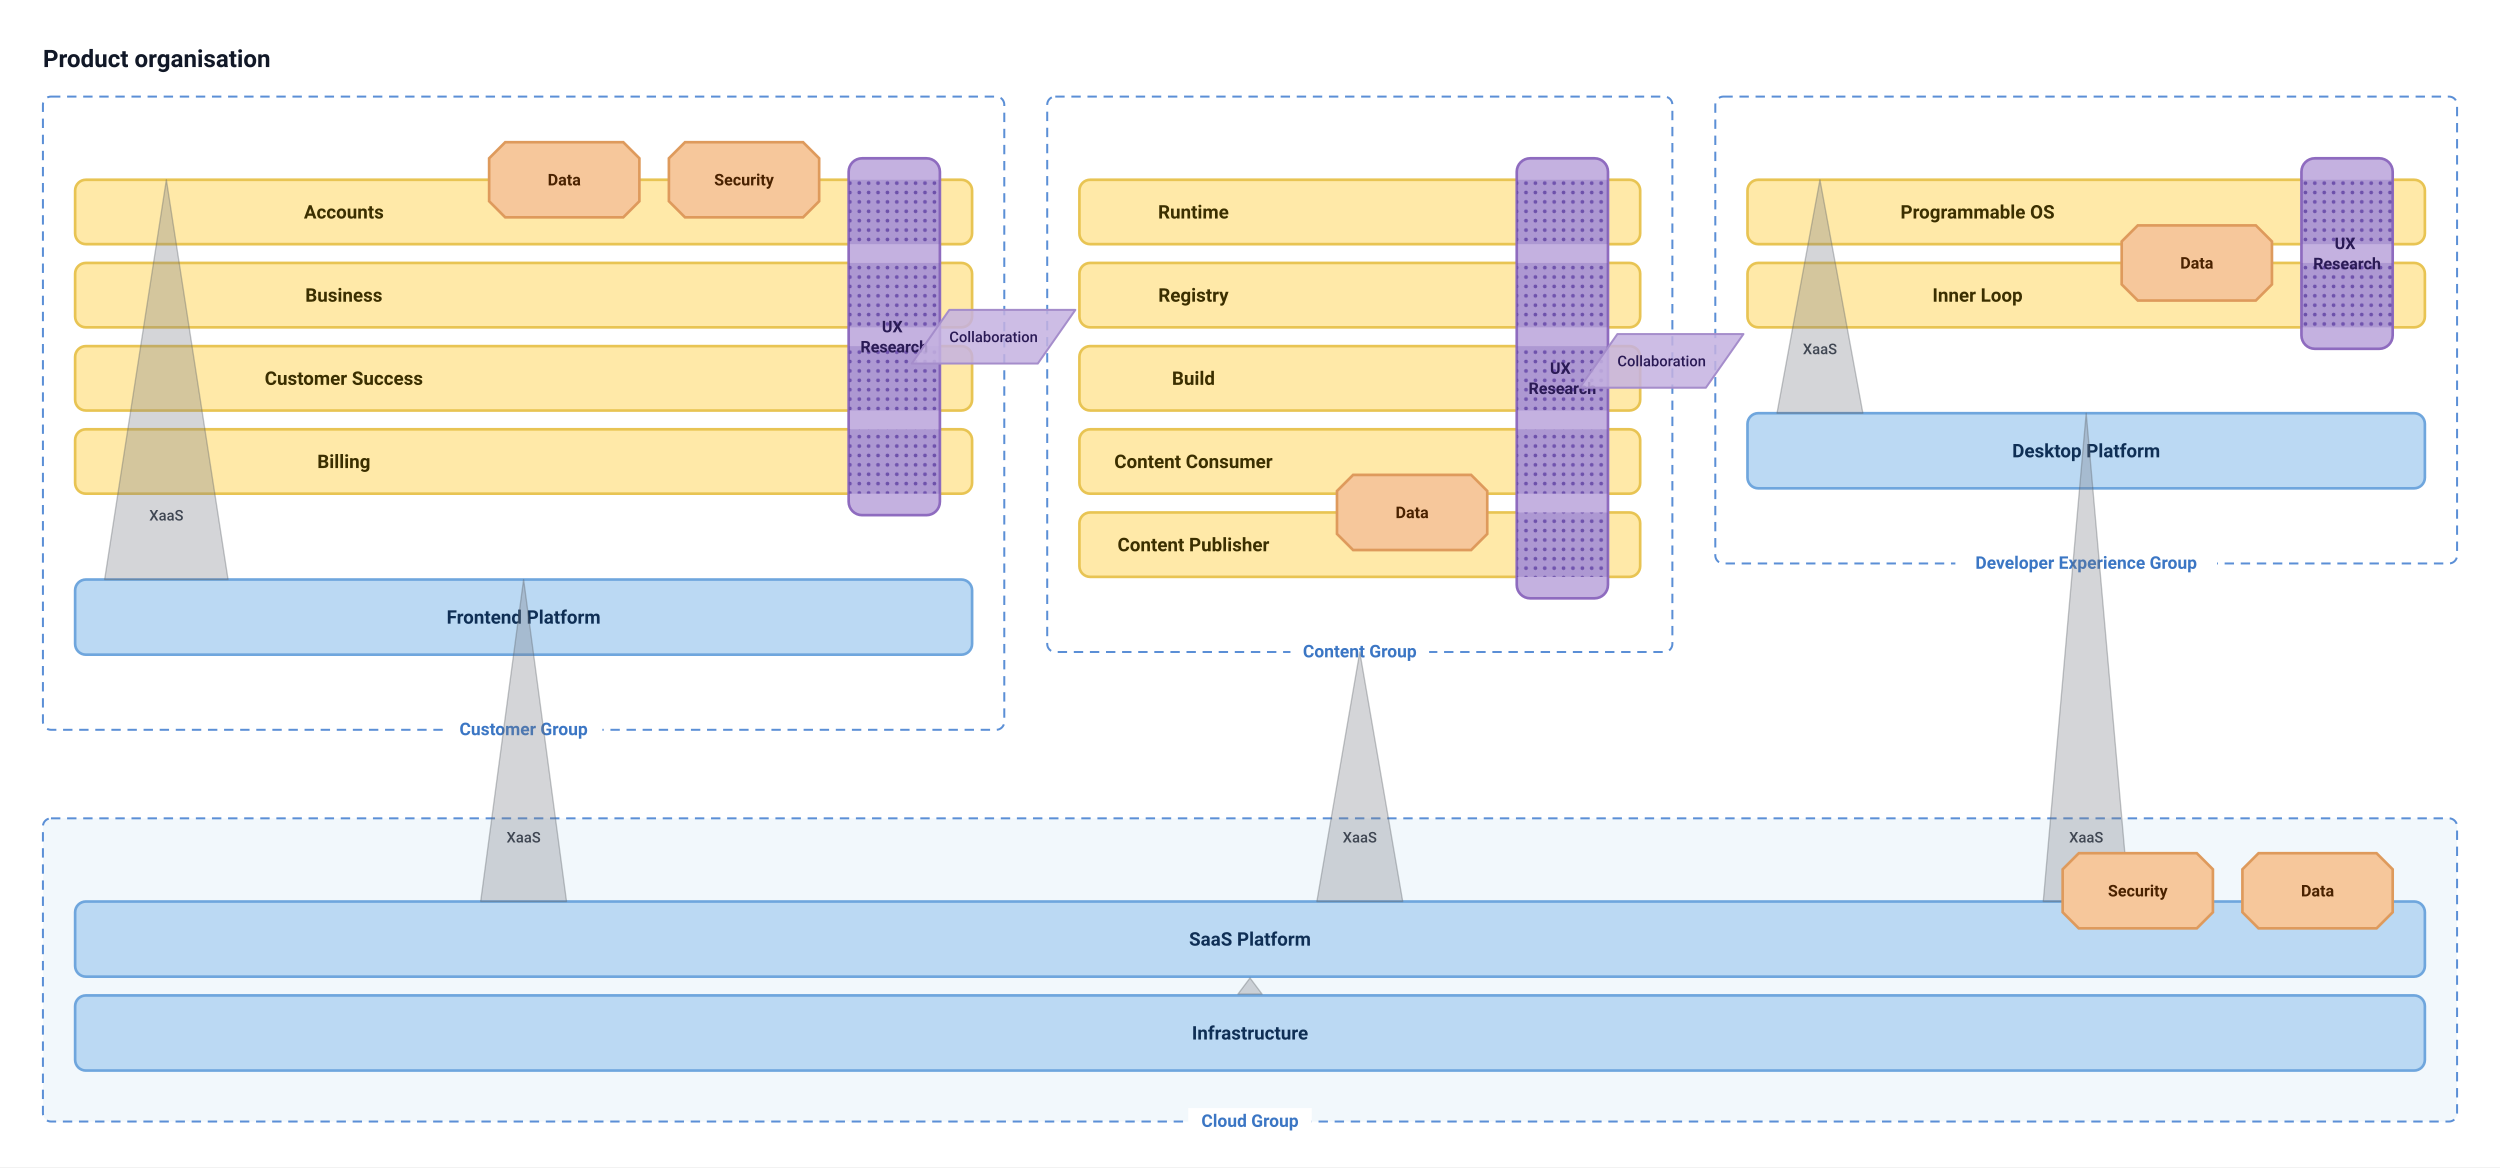
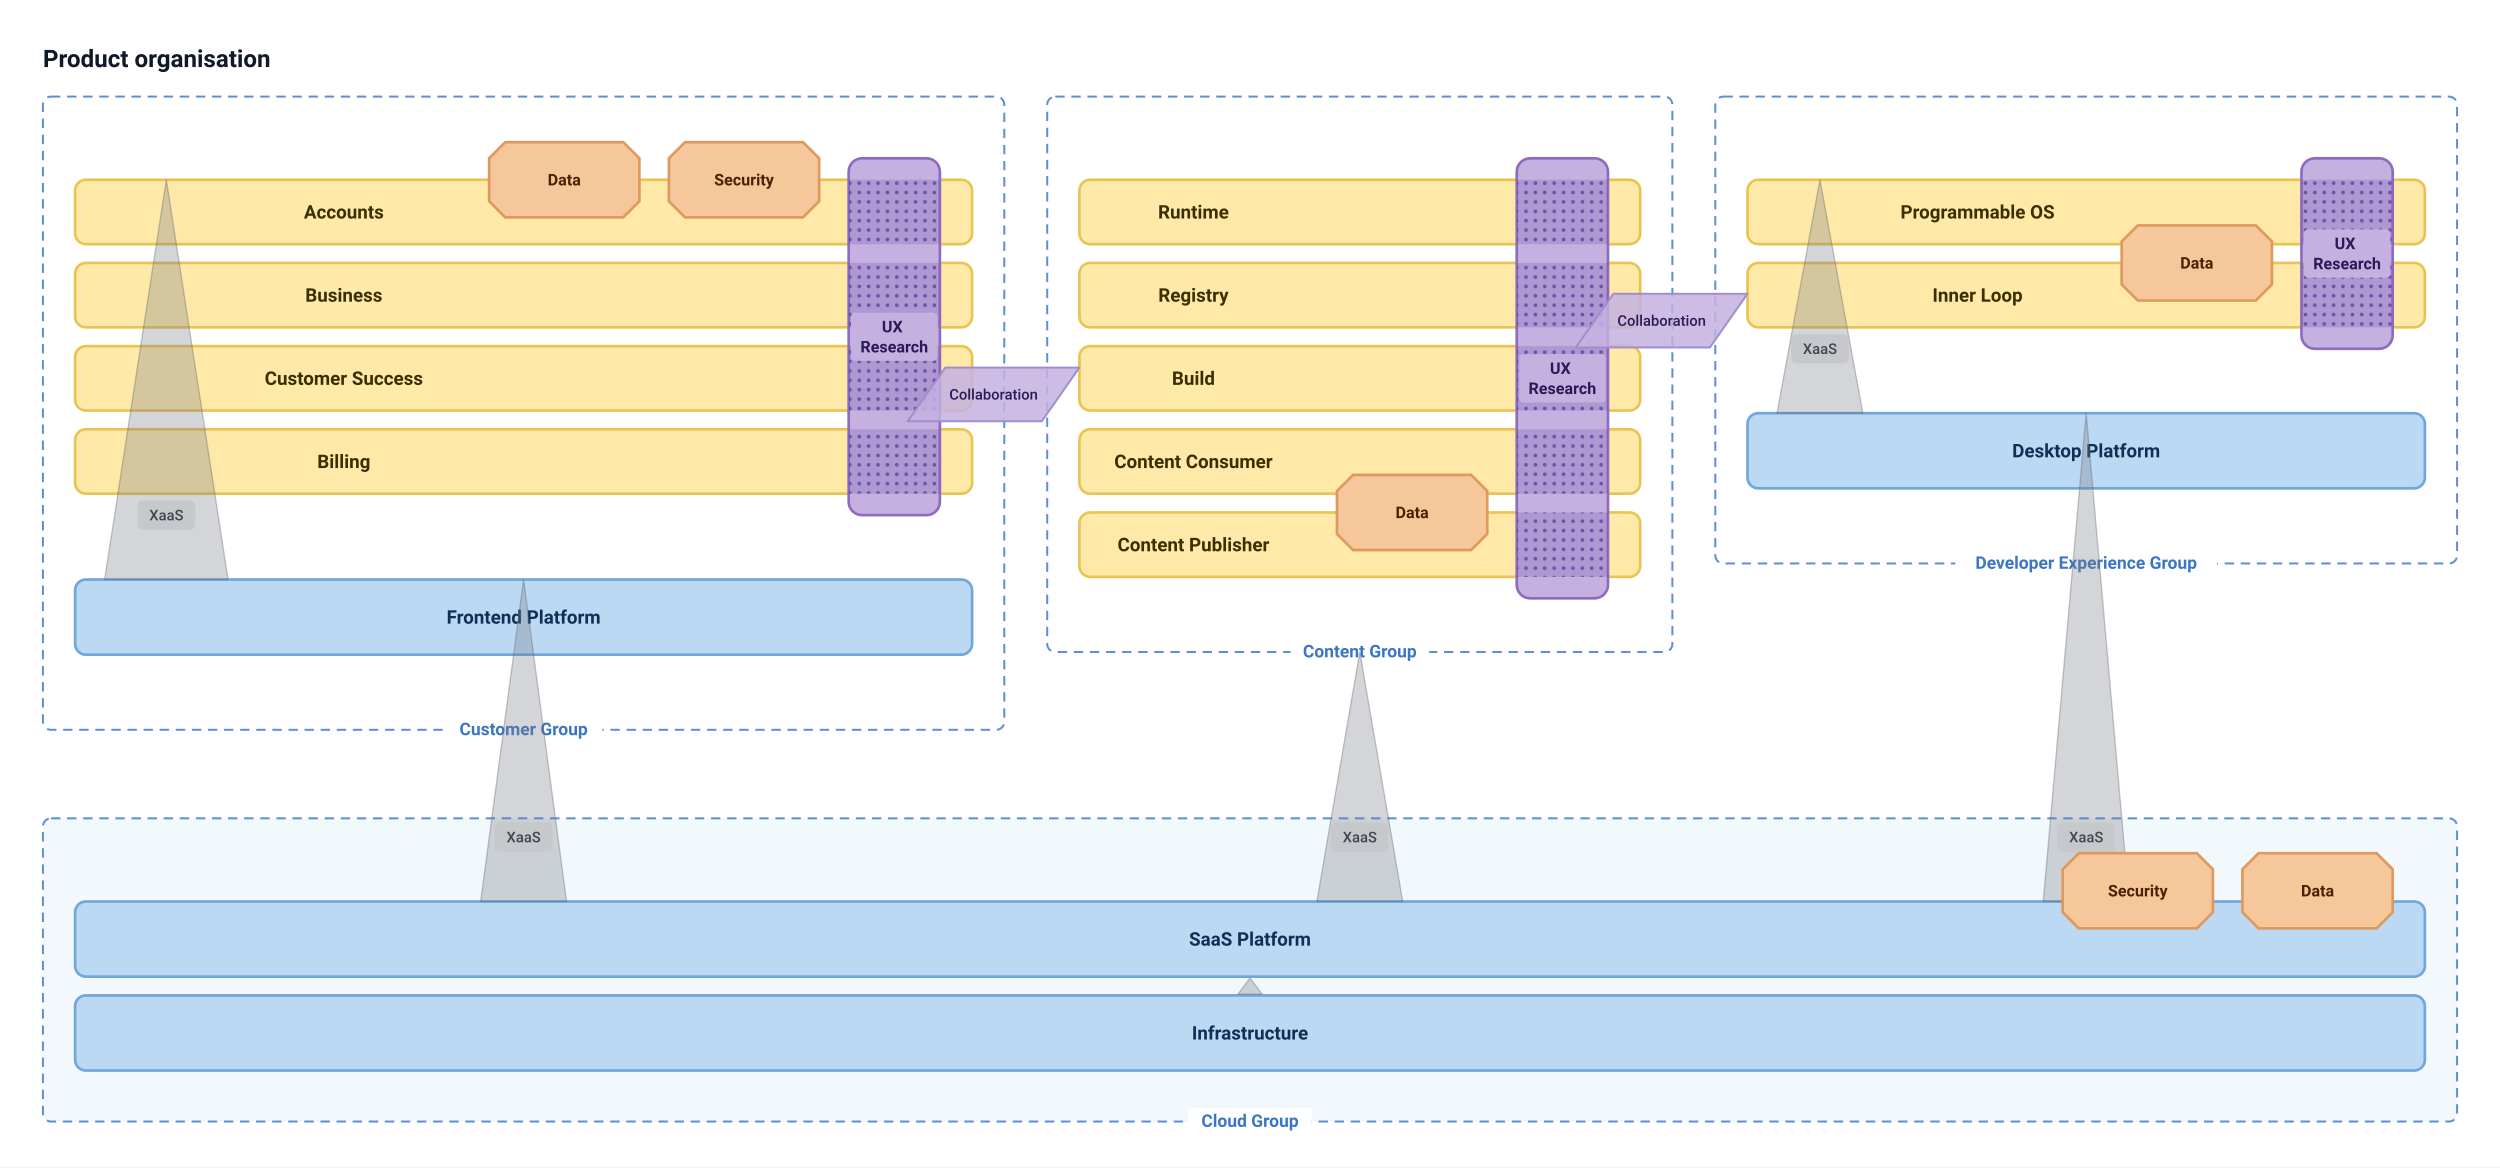
<svg xmlns="http://www.w3.org/2000/svg" width="1863.52" height="870" viewBox="0 0 1863.52 870" font-family="system-ui, -apple-system, &quot;Segoe UI&quot;, Roboto, Helvetica, Arial, sans-serif" role="img" aria-label="Product organisation" data-teamtopo="0.1.0">
  <defs>
    <pattern id="tt-dots" patternUnits="userSpaceOnUse" width="7" height="7">
      <rect width="7" height="7" fill="rgba(107,79,168,0.25)" />
      <circle cx="3.5" cy="3.5" r="1.4" fill="#6B4FA8" />
    </pattern>
  </defs>
  <rect width="1863.52" height="870" fill="#ffffff" class="tt-bg" />
  <text x="32" y="50" font-size="18" font-weight="700" fill="#111827">Product organisation</text>
  <g class="tt-frames">
    <g class="tt-frame tt-group" data-id="customer">
      <rect x="32" y="72" width="716.6" height="472" rx="6" fill="none" stroke="#5B8FD6" stroke-width="1.5" stroke-dasharray="7 5" />
      <rect x="331.6" y="534" width="117.4" height="20" fill="#ffffff" />
      <text x="390.3" y="548" text-anchor="middle" font-size="13" font-weight="600" fill="#3b76c4">Customer Group</text>
    </g>
    <g class="tt-frame tt-group" data-id="content">
      <rect x="780.6" y="72" width="466" height="414" rx="6" fill="none" stroke="#5B8FD6" stroke-width="1.5" stroke-dasharray="7 5" />
      <rect x="961.92" y="476" width="103.36" height="20" fill="#ffffff" />
      <text x="1013.6" y="490" text-anchor="middle" font-size="13" font-weight="600" fill="#3b76c4">Content Group</text>
    </g>
    <g class="tt-frame tt-group" data-id="devexp">
      <rect x="1278.6" y="72" width="552.92" height="348" rx="6" fill="none" stroke="#5B8FD6" stroke-width="1.5" stroke-dasharray="7 5" />
      <rect x="1457.555" y="410" width="195.01" height="20" fill="#ffffff" />
      <text x="1555.06" y="424" text-anchor="middle" font-size="13" font-weight="600" fill="#3b76c4">Developer Experience Group</text>
    </g>
    <g class="tt-frame tt-platform" data-id="cloud">
      <rect x="32" y="610" width="1799.52" height="226" rx="6" fill="rgba(187,217,243,0.18)" stroke="#5B8FD6" stroke-width="1.5" stroke-dasharray="7 5" />
      <rect x="885.735" y="826" width="92.05" height="20" fill="#ffffff" />
      <text x="931.76" y="840" text-anchor="middle" font-size="13" font-weight="600" fill="#3b76c4">Cloud Group</text>
    </g>
  </g>
  <g class="tt-lanes">
    <g class="tt-node tt-platform" data-id="frontend">
      <rect x="56" y="432" width="668.6" height="56" rx="8" fill="#BBD9F3" stroke="#6FA6DD" stroke-width="2" />
      <text x="390.3" y="464.9" text-anchor="middle" font-size="14" fill="#0f2f55" font-weight="600">
        <tspan x="390.3" dy="0">Frontend Platform</tspan>
      </text>
    </g>
    <g class="tt-node tt-platform" data-id="desktop">
      <rect x="1302.6" y="308" width="504.92" height="56" rx="8" fill="#BBD9F3" stroke="#6FA6DD" stroke-width="2" />
      <text x="1555.06" y="340.9" text-anchor="middle" font-size="14" fill="#0f2f55" font-weight="600">
        <tspan x="1555.06" dy="0">Desktop Platform</tspan>
      </text>
    </g>
    <g class="tt-node tt-platform" data-id="saas">
      <rect x="56" y="672" width="1751.52" height="56" rx="8" fill="#BBD9F3" stroke="#6FA6DD" stroke-width="2" />
      <text x="931.76" y="704.9" text-anchor="middle" font-size="14" fill="#0f2f55" font-weight="600">
        <tspan x="931.76" dy="0">SaaS Platform</tspan>
      </text>
    </g>
    <g class="tt-node tt-platform" data-id="infra">
      <rect x="56" y="742" width="1751.52" height="56" rx="8" fill="#BBD9F3" stroke="#6FA6DD" stroke-width="2" />
      <text x="931.76" y="774.9" text-anchor="middle" font-size="14" fill="#0f2f55" font-weight="600">
        <tspan x="931.76" dy="0">Infrastructure</tspan>
      </text>
    </g>
    <g class="tt-node tt-stream" data-id="accounts">
      <rect x="56" y="134" width="668.6" height="48" rx="8" fill="#FFE9A8" stroke="#E8C453" stroke-width="2" />
      <text x="256.3" y="162.9" text-anchor="middle" font-size="14" fill="#3b2f00" font-weight="600">
        <tspan x="256.3" dy="0">Accounts</tspan>
      </text>
    </g>
    <g class="tt-node tt-stream" data-id="business">
      <rect x="56" y="196" width="668.6" height="48" rx="8" fill="#FFE9A8" stroke="#E8C453" stroke-width="2" />
      <text x="256.3" y="224.9" text-anchor="middle" font-size="14" fill="#3b2f00" font-weight="600">
        <tspan x="256.3" dy="0">Business</tspan>
      </text>
    </g>
    <g class="tt-node tt-stream" data-id="success">
      <rect x="56" y="258" width="668.6" height="48" rx="8" fill="#FFE9A8" stroke="#E8C453" stroke-width="2" />
      <text x="256.3" y="286.9" text-anchor="middle" font-size="14" fill="#3b2f00" font-weight="600">
        <tspan x="256.3" dy="0">Customer Success</tspan>
      </text>
    </g>
    <g class="tt-node tt-stream" data-id="billing">
      <rect x="56" y="320" width="668.6" height="48" rx="8" fill="#FFE9A8" stroke="#E8C453" stroke-width="2" />
      <text x="256.3" y="348.9" text-anchor="middle" font-size="14" fill="#3b2f00" font-weight="600">
        <tspan x="256.3" dy="0">Billing</tspan>
      </text>
    </g>
    <g class="tt-node tt-stream" data-id="runtime">
      <rect x="804.6" y="134" width="418" height="48" rx="8" fill="#FFE9A8" stroke="#E8C453" stroke-width="2" />
      <text x="889.6" y="162.9" text-anchor="middle" font-size="14" fill="#3b2f00" font-weight="600">
        <tspan x="889.6" dy="0">Runtime</tspan>
      </text>
    </g>
    <g class="tt-node tt-stream" data-id="registry">
      <rect x="804.6" y="196" width="418" height="48" rx="8" fill="#FFE9A8" stroke="#E8C453" stroke-width="2" />
      <text x="889.6" y="224.9" text-anchor="middle" font-size="14" fill="#3b2f00" font-weight="600">
        <tspan x="889.6" dy="0">Registry</tspan>
      </text>
    </g>
    <g class="tt-node tt-stream" data-id="build">
      <rect x="804.6" y="258" width="418" height="48" rx="8" fill="#FFE9A8" stroke="#E8C453" stroke-width="2" />
      <text x="889.6" y="286.9" text-anchor="middle" font-size="14" fill="#3b2f00" font-weight="600">
        <tspan x="889.6" dy="0">Build</tspan>
      </text>
    </g>
    <g class="tt-node tt-stream" data-id="consumer">
      <rect x="804.6" y="320" width="418" height="48" rx="8" fill="#FFE9A8" stroke="#E8C453" stroke-width="2" />
      <text x="889.6" y="348.9" text-anchor="middle" font-size="14" fill="#3b2f00" font-weight="600">
        <tspan x="889.6" dy="0">Content Consumer</tspan>
      </text>
    </g>
    <g class="tt-node tt-stream" data-id="publisher">
      <rect x="804.6" y="382" width="418" height="48" rx="8" fill="#FFE9A8" stroke="#E8C453" stroke-width="2" />
      <text x="889.6" y="410.9" text-anchor="middle" font-size="14" fill="#3b2f00" font-weight="600">
        <tspan x="889.6" dy="0">Content Publisher</tspan>
      </text>
    </g>
    <g class="tt-node tt-stream" data-id="pos">
      <rect x="1302.6" y="134" width="504.92" height="48" rx="8" fill="#FFE9A8" stroke="#E8C453" stroke-width="2" />
      <text x="1474.06" y="162.9" text-anchor="middle" font-size="14" fill="#3b2f00" font-weight="600">
        <tspan x="1474.06" dy="0">Programmable OS</tspan>
      </text>
    </g>
    <g class="tt-node tt-stream" data-id="inner">
      <rect x="1302.6" y="196" width="504.92" height="48" rx="8" fill="#FFE9A8" stroke="#E8C453" stroke-width="2" />
      <text x="1474.06" y="224.9" text-anchor="middle" font-size="14" fill="#3b2f00" font-weight="600">
        <tspan x="1474.06" dy="0">Inner Loop</tspan>
      </text>
    </g>
  </g>
  <g class="tt-xaas">
    <g class="tt-edge tt-xaas">
      <polygon points="170,432 78,432 124,134" fill="rgba(120,124,132,0.32)" stroke="rgba(90,94,102,0.35)" stroke-width="1" stroke-linejoin="round" />
-       <text x="124" y="388" text-anchor="middle" font-size="11" font-weight="500" fill="#3f4652" stroke="none" stroke-width="3" paint-order="stroke" stroke-linejoin="round">XaaS</text>
+       <g class="tt-edge-label">
+         <rect x="102.47" y="373.125" width="43.06" height="21.75" rx="4" fill="#c6c8cb" />
+         <text x="124" y="387.85" text-anchor="middle" font-size="11" font-weight="500" fill="#3f4652">
+           <tspan x="124" dy="0">XaaS</tspan>
+         </text>
+       </g>
    </g>
    <g class="tt-edge tt-xaas">
      <polygon points="1388.6,308 1324.6,308 1356.6,134" fill="rgba(120,124,132,0.32)" stroke="rgba(90,94,102,0.35)" stroke-width="1" stroke-linejoin="round" />
-       <text x="1356.6" y="264" text-anchor="middle" font-size="11" font-weight="500" fill="#3f4652" stroke="none" stroke-width="3" paint-order="stroke" stroke-linejoin="round">XaaS</text>
+       <g class="tt-edge-label">
+         <rect x="1335.07" y="249.125" width="43.06" height="21.75" rx="4" fill="#c6c8cb" />
+         <text x="1356.6" y="263.85" text-anchor="middle" font-size="11" font-weight="500" fill="#3f4652">
+           <tspan x="1356.6" dy="0">XaaS</tspan>
+         </text>
+       </g>
    </g>
    <g class="tt-edge tt-xaas">
      <polygon points="922.76,741 940.76,741 931.76,729" fill="rgba(120,124,132,0.32)" stroke="rgba(90,94,102,0.35)" stroke-width="1" stroke-linejoin="round" />
    </g>
    <g class="tt-edge tt-xaas">
      <polygon points="422.3,672 358.3,672 390.3,432" fill="rgba(120,124,132,0.32)" stroke="rgba(90,94,102,0.35)" stroke-width="1" stroke-linejoin="round" />
-       <text x="390.3" y="628" text-anchor="middle" font-size="11" font-weight="500" fill="#3f4652" stroke="none" stroke-width="3" paint-order="stroke" stroke-linejoin="round">XaaS</text>
+       <g class="tt-edge-label">
+         <rect x="368.77" y="613.125" width="43.06" height="21.75" rx="4" fill="#c6c8cb" />
+         <text x="390.3" y="627.85" text-anchor="middle" font-size="11" font-weight="500" fill="#3f4652">
+           <tspan x="390.3" dy="0">XaaS</tspan>
+         </text>
+       </g>
    </g>
    <g class="tt-edge tt-xaas">
      <polygon points="1587.06,672 1523.06,672 1555.06,308" fill="rgba(120,124,132,0.32)" stroke="rgba(90,94,102,0.35)" stroke-width="1" stroke-linejoin="round" />
-       <text x="1555.06" y="628" text-anchor="middle" font-size="11" font-weight="500" fill="#3f4652" stroke="none" stroke-width="3" paint-order="stroke" stroke-linejoin="round">XaaS</text>
+       <g class="tt-edge-label">
+         <rect x="1533.53" y="613.125" width="43.06" height="21.75" rx="4" fill="#c6c8cb" />
+         <text x="1555.06" y="627.85" text-anchor="middle" font-size="11" font-weight="500" fill="#3f4652">
+           <tspan x="1555.06" dy="0">XaaS</tspan>
+         </text>
+       </g>
    </g>
    <g class="tt-edge tt-xaas">
      <polygon points="1045.6,672 981.6,672 1013.6,486" fill="rgba(120,124,132,0.32)" stroke="rgba(90,94,102,0.35)" stroke-width="1" stroke-linejoin="round" />
-       <text x="1013.6" y="628" text-anchor="middle" font-size="11" font-weight="500" fill="#3f4652" stroke="none" stroke-width="3" paint-order="stroke" stroke-linejoin="round">XaaS</text>
+       <g class="tt-edge-label">
+         <rect x="992.07" y="613.125" width="43.06" height="21.75" rx="4" fill="#c6c8cb" />
+         <text x="1013.6" y="627.85" text-anchor="middle" font-size="11" font-weight="500" fill="#3f4652">
+           <tspan x="1013.6" dy="0">XaaS</tspan>
+         </text>
+       </g>
    </g>
  </g>
  <g class="tt-overlays">
    <g class="tt-node tt-subsystem" data-id="data1">
      <path d="M376.6,106 H464.6 L476.6,118 V150 L464.6,162 H376.6 L364.6,150 V118 Z" fill="#F6C79B" stroke="#DE9A5C" stroke-width="2" />
      <text x="420.6" y="138.2" text-anchor="middle" font-size="12" fill="#4a2200" font-weight="600">
        <tspan x="420.6" dy="0">Data</tspan>
      </text>
    </g>
    <g class="tt-node tt-subsystem" data-id="sec1">
      <path d="M510.6,106 H598.6 L610.6,118 V150 L598.6,162 H510.6 L498.6,150 V118 Z" fill="#F6C79B" stroke="#DE9A5C" stroke-width="2" />
      <text x="554.6" y="138.2" text-anchor="middle" font-size="12" fill="#4a2200" font-weight="600">
        <tspan x="554.6" dy="0">Security</tspan>
      </text>
    </g>
    <g class="tt-node tt-subsystem" data-id="data2">
      <path d="M1008.6,354 H1096.6 L1108.6,366 V398 L1096.6,410 H1008.6 L996.6,398 V366 Z" fill="#F6C79B" stroke="#DE9A5C" stroke-width="2" />
      <text x="1052.6" y="386.2" text-anchor="middle" font-size="12" fill="#4a2200" font-weight="600">
        <tspan x="1052.6" dy="0">Data</tspan>
      </text>
    </g>
    <g class="tt-node tt-subsystem" data-id="data3">
      <path d="M1593.52,168 H1681.52 L1693.52,180 V212 L1681.52,224 H1593.52 L1581.52,212 V180 Z" fill="#F6C79B" stroke="#DE9A5C" stroke-width="2" />
      <text x="1637.52" y="200.2" text-anchor="middle" font-size="12" fill="#4a2200" font-weight="600">
        <tspan x="1637.52" dy="0">Data</tspan>
      </text>
    </g>
    <g class="tt-node tt-subsystem" data-id="sec2">
      <path d="M1549.52,636 H1637.52 L1649.52,648 V680 L1637.52,692 H1549.52 L1537.52,680 V648 Z" fill="#F6C79B" stroke="#DE9A5C" stroke-width="2" />
      <text x="1593.52" y="668.2" text-anchor="middle" font-size="12" fill="#4a2200" font-weight="600">
        <tspan x="1593.52" dy="0">Security</tspan>
      </text>
    </g>
    <g class="tt-node tt-subsystem" data-id="data4">
      <path d="M1683.52,636 H1771.52 L1783.52,648 V680 L1771.52,692 H1683.52 L1671.52,680 V648 Z" fill="#F6C79B" stroke="#DE9A5C" stroke-width="2" />
      <text x="1727.52" y="668.2" text-anchor="middle" font-size="12" fill="#4a2200" font-weight="600">
        <tspan x="1727.52" dy="0">Data</tspan>
      </text>
    </g>
    <g class="tt-node tt-enabling" data-id="ux1">
      <rect x="632.6" y="118" width="68" height="266" rx="10" fill="#C4B1E0" stroke="#8E6BBF" stroke-width="2" />
    </g>
    <g class="tt-node tt-enabling" data-id="ux2">
      <rect x="1130.6" y="118" width="68" height="328" rx="10" fill="#C4B1E0" stroke="#8E6BBF" stroke-width="2" />
    </g>
    <g class="tt-node tt-enabling" data-id="ux3">
      <rect x="1715.52" y="118" width="68" height="142" rx="10" fill="#C4B1E0" stroke="#8E6BBF" stroke-width="2" />
    </g>
  </g>
  <g class="tt-facilitating">
    <g class="tt-edge tt-facilitating">
      <rect x="632.6" y="134" width="68" height="48" fill="url(#tt-dots)" />
    </g>
    <g class="tt-edge tt-facilitating">
      <rect x="632.6" y="196" width="68" height="48" fill="url(#tt-dots)" />
    </g>
    <g class="tt-edge tt-facilitating">
      <rect x="632.6" y="258" width="68" height="48" fill="url(#tt-dots)" />
    </g>
    <g class="tt-edge tt-facilitating">
      <rect x="632.6" y="320" width="68" height="48" fill="url(#tt-dots)" />
    </g>
    <g class="tt-edge tt-facilitating">
      <rect x="1130.6" y="134" width="68" height="48" fill="url(#tt-dots)" />
    </g>
    <g class="tt-edge tt-facilitating">
      <rect x="1130.6" y="196" width="68" height="48" fill="url(#tt-dots)" />
    </g>
    <g class="tt-edge tt-facilitating">
      <rect x="1130.6" y="258" width="68" height="48" fill="url(#tt-dots)" />
    </g>
    <g class="tt-edge tt-facilitating">
      <rect x="1130.6" y="320" width="68" height="48" fill="url(#tt-dots)" />
    </g>
    <g class="tt-edge tt-facilitating">
      <rect x="1130.6" y="382" width="68" height="48" fill="url(#tt-dots)" />
    </g>
    <g class="tt-edge tt-facilitating">
      <rect x="1715.52" y="134" width="68" height="48" fill="url(#tt-dots)" />
    </g>
    <g class="tt-edge tt-facilitating">
      <rect x="1715.52" y="196" width="68" height="48" fill="url(#tt-dots)" />
    </g>
  </g>
  <g class="tt-overlay-labels">
    <g class="tt-node tt-enabling" data-id="ux1">
+       <rect x="634.42" y="233" width="64.36" height="36" rx="3" fill="#C4B1E0" />
      <text x="666.6" y="247.7" text-anchor="middle" font-size="12" fill="#2a1a55" font-weight="600">
        <tspan x="666.6" dy="0">UX</tspan>
        <tspan x="666.6" dy="15">Research</tspan>
      </text>
    </g>
    <g class="tt-node tt-enabling" data-id="ux2">
+       <rect x="1132.42" y="264" width="64.36" height="36" rx="3" fill="#C4B1E0" />
      <text x="1164.6" y="278.7" text-anchor="middle" font-size="12" fill="#2a1a55" font-weight="600">
        <tspan x="1164.6" dy="0">UX</tspan>
        <tspan x="1164.6" dy="15">Research</tspan>
      </text>
    </g>
    <g class="tt-node tt-enabling" data-id="ux3">
+       <rect x="1717.34" y="171" width="64.36" height="36" rx="3" fill="#C4B1E0" />
      <text x="1749.52" y="185.7" text-anchor="middle" font-size="12" fill="#2a1a55" font-weight="600">
        <tspan x="1749.52" dy="0">UX</tspan>
        <tspan x="1749.52" dy="15">Research</tspan>
      </text>
    </g>
  </g>
  <g class="tt-collaboration">
    <g class="tt-edge tt-collaboration">
-       <polygon points="707.62,231 801.58,231 773.58,271 679.62,271" fill="rgba(196,177,224,0.85)" stroke="#A58DCB" stroke-width="1.5" stroke-linejoin="round" />
-       <text x="740.6" y="255" text-anchor="middle" font-size="11" font-weight="500" fill="#2a1a55" stroke="none" stroke-width="3" paint-order="stroke" stroke-linejoin="round">Collaboration</text>
+       <polygon points="704.62,274 804.58,274 776.58,314 676.62,314" fill="rgba(196,177,224,0.85)" stroke="#A58DCB" stroke-width="1.5" stroke-linejoin="round" />
+       <text x="740.6" y="297.85" text-anchor="middle" font-size="11" font-weight="500" fill="#2a1a55">
+         <tspan x="740.6" dy="0">Collaboration</tspan>
+       </text>
    </g>
    <g class="tt-edge tt-collaboration">
-       <polygon points="1205.62,249 1299.58,249 1271.58,289 1177.62,289" fill="rgba(196,177,224,0.85)" stroke="#A58DCB" stroke-width="1.5" stroke-linejoin="round" />
-       <text x="1238.6" y="273" text-anchor="middle" font-size="11" font-weight="500" fill="#2a1a55" stroke="none" stroke-width="3" paint-order="stroke" stroke-linejoin="round">Collaboration</text>
+       <polygon points="1202.62,219 1302.58,219 1274.58,259 1174.62,259" fill="rgba(196,177,224,0.85)" stroke="#A58DCB" stroke-width="1.5" stroke-linejoin="round" />
+       <text x="1238.6" y="242.85" text-anchor="middle" font-size="11" font-weight="500" fill="#2a1a55">
+         <tspan x="1238.6" dy="0">Collaboration</tspan>
+       </text>
    </g>
  </g>
</svg>
